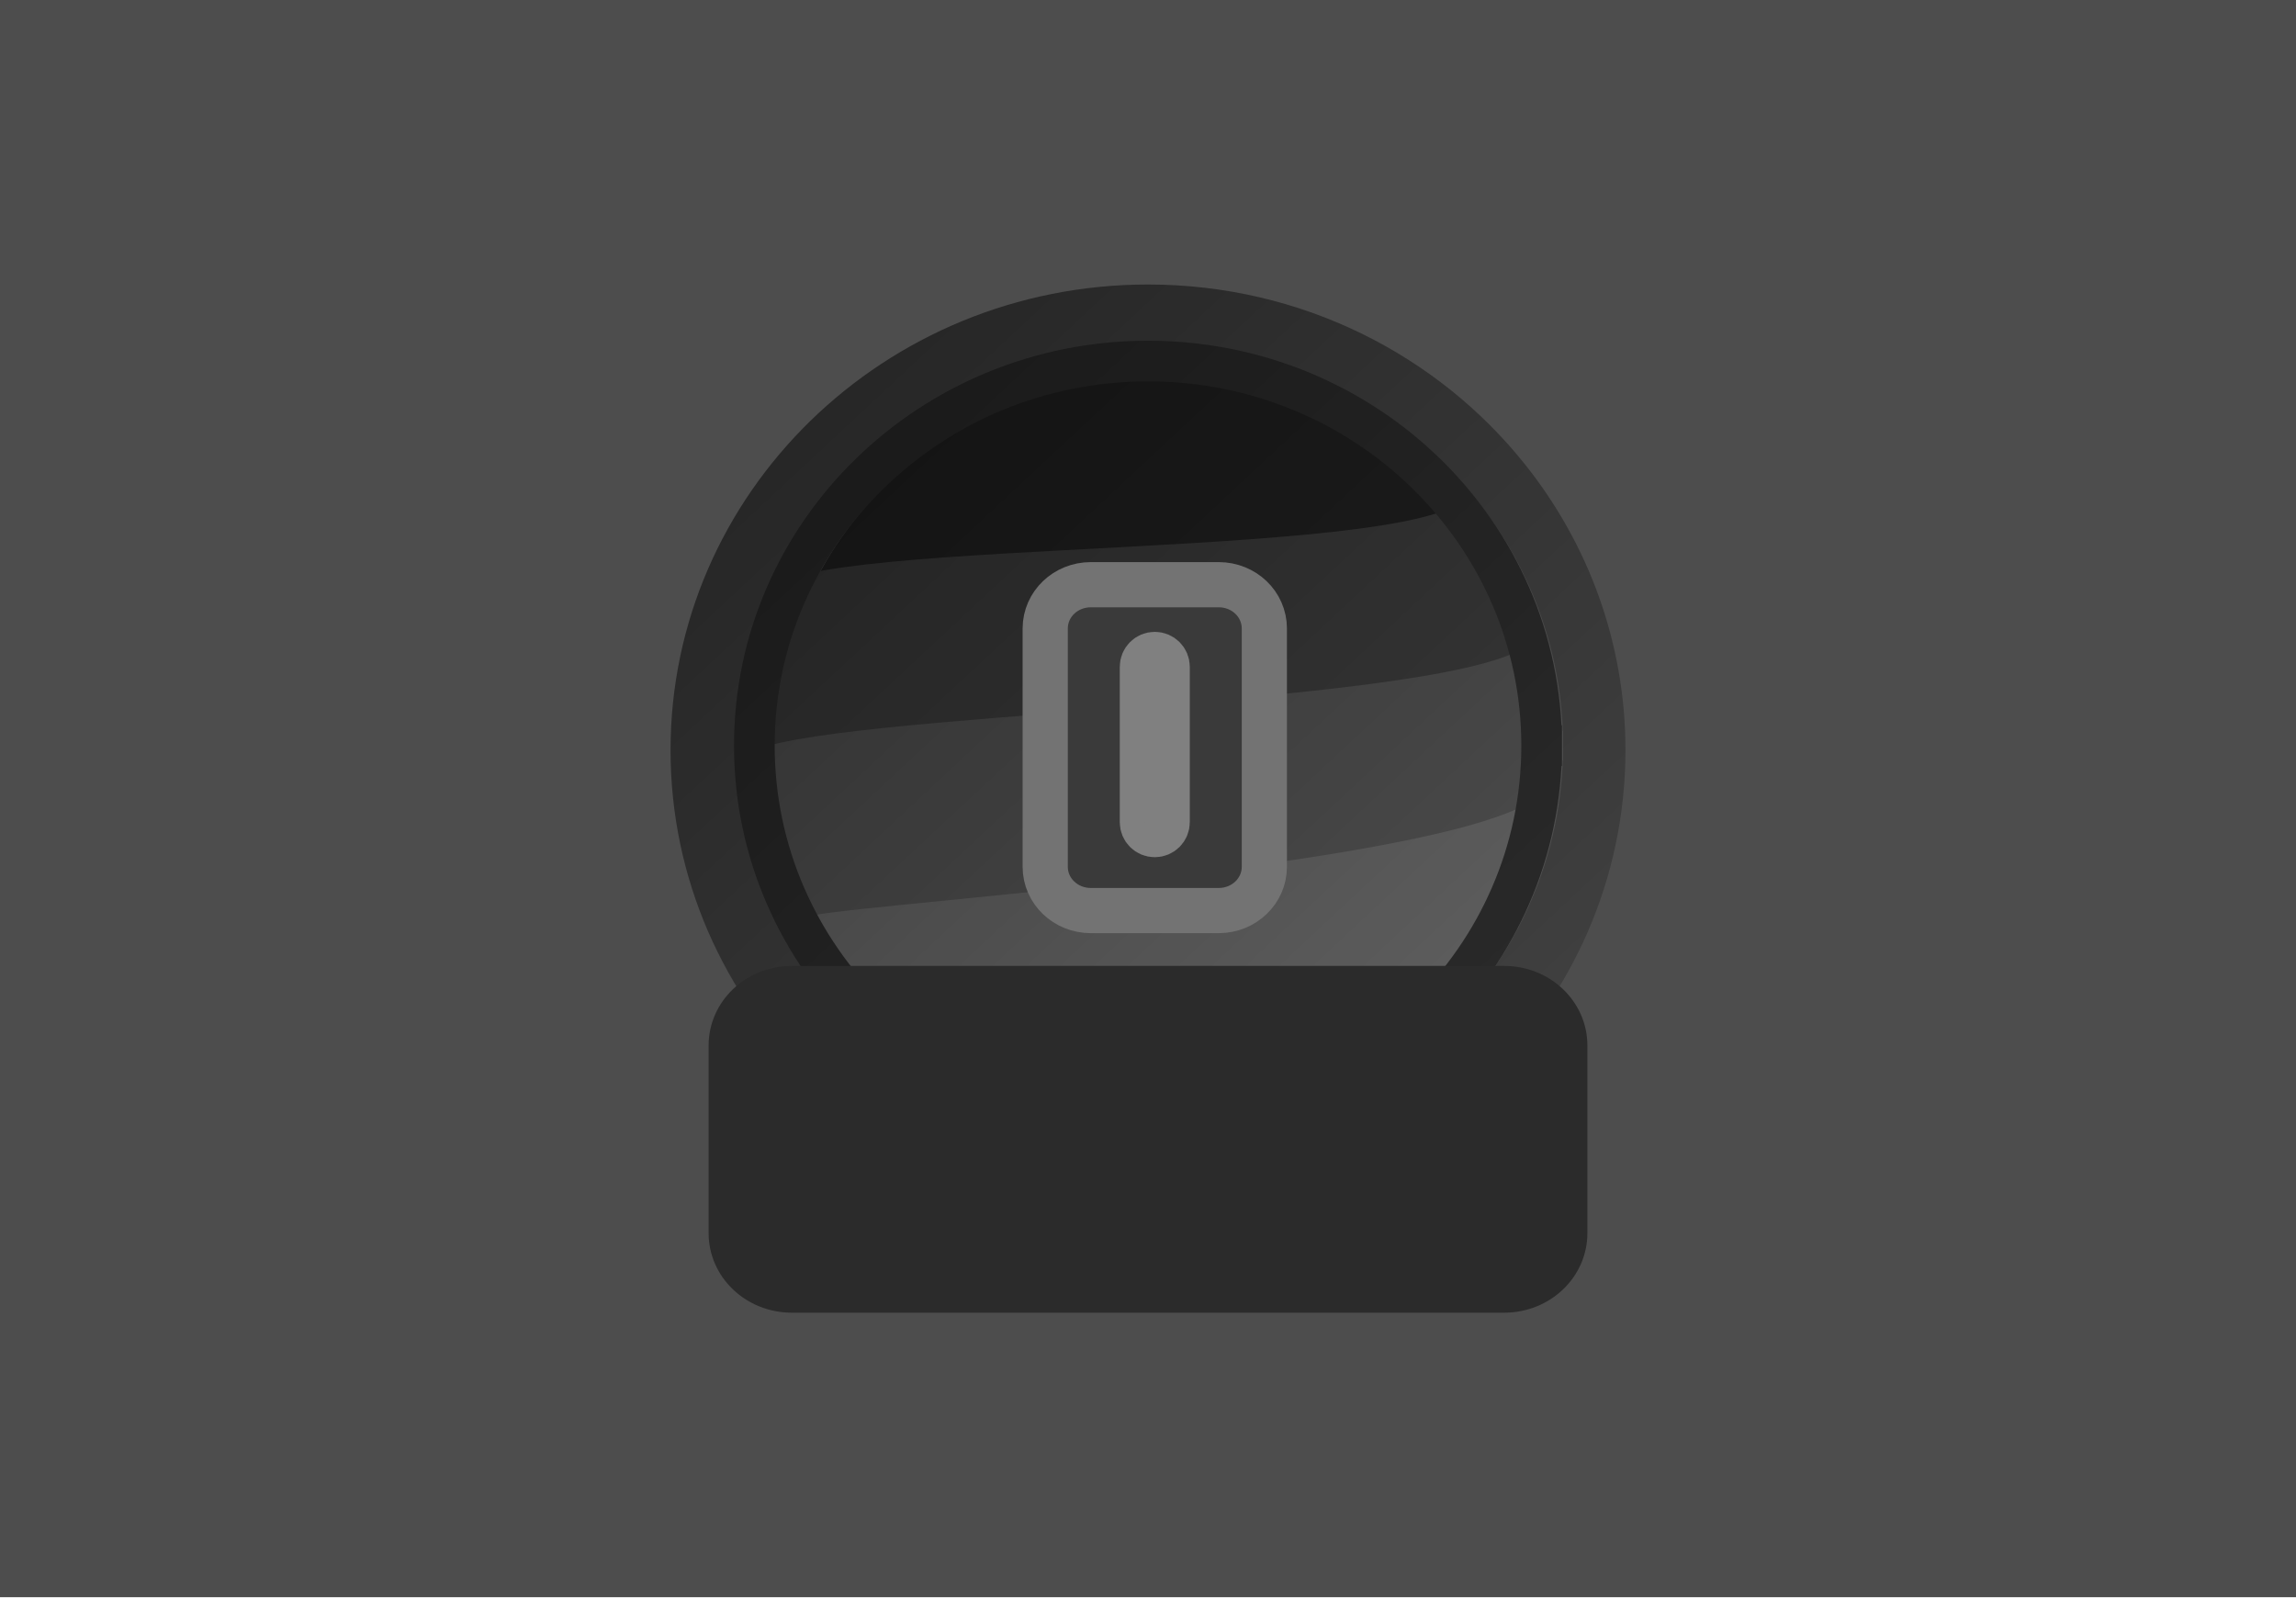
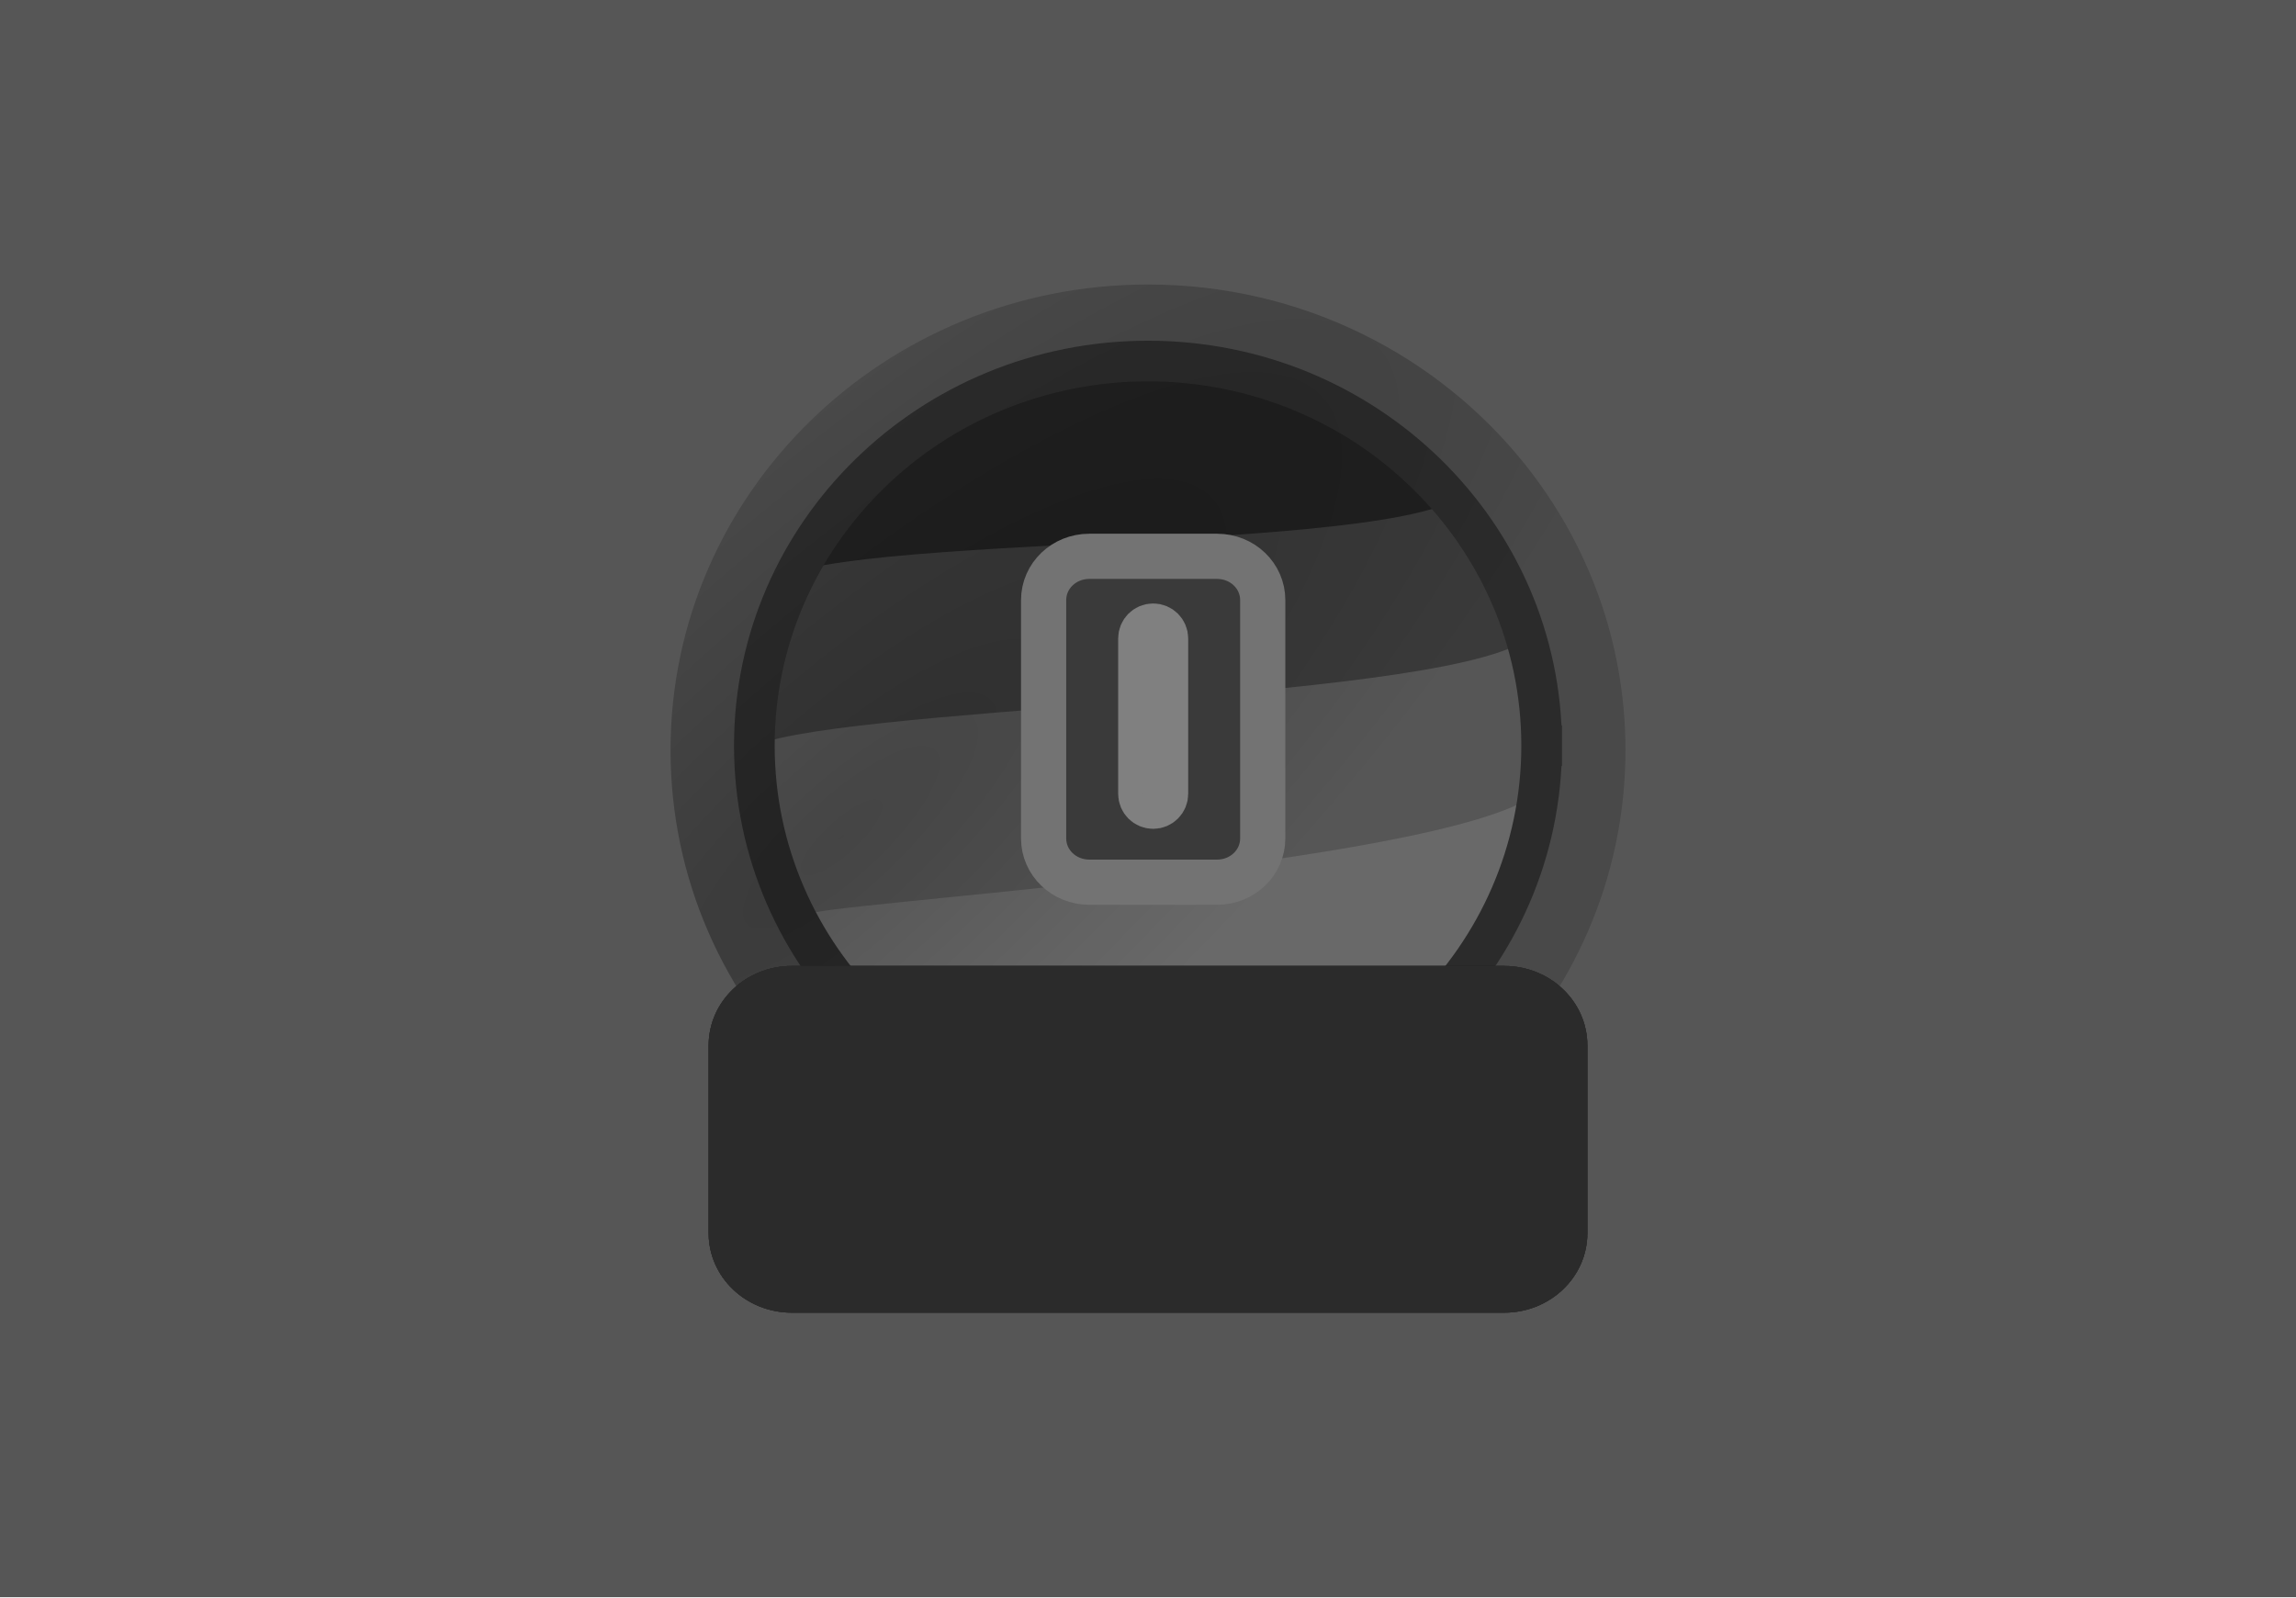
- <svg xmlns="http://www.w3.org/2000/svg" width="368mm" height="256mm" viewBox="0 0 368 256" version="1.1" id="svg963">
+ <svg xmlns="http://www.w3.org/2000/svg" xmlns:xlink="http://www.w3.org/1999/xlink" id="svg963" version="1.1" viewBox="0 0 368 256" height="256mm" width="368mm">
  <defs id="defs957">
-     <linearGradient gradientTransform="scale(1.469105,0.6806866)" spreadMethod="pad" y2="508.286" x2="259.975" y1="352.264" x1="207.234" gradientUnits="userSpaceOnUse" id="gradient0">
-       <stop id="stop10" stop-opacity="1" offset="0" stop-color="#757575" />
-       <stop id="stop12" stop-opacity="0" offset="1" stop-color="#000000" />
+     <linearGradient id="gradient0" gradientUnits="userSpaceOnUse" x1="207.234" y1="352.264" x2="259.975" y2="508.286" spreadMethod="pad" gradientTransform="matrix(0.2660079,0,0,0.1232505,129.5045,127.842)">
+       <stop stop-color="#757575" offset="0" stop-opacity="1" id="stop10" />
+       <stop stop-color="#000000" offset="1" stop-opacity="0" id="stop12" />
    </linearGradient>
-     <linearGradient gradientTransform="scale(1.012585,0.9875718)" spreadMethod="pad" y2="834.775" x2="834.775" y1="-268.589" x1="-220.44" gradientUnits="userSpaceOnUse" id="gradient1">
-       <stop id="stop15" stop-opacity="0.698" offset="0" stop-color="#000000" />
-       <stop id="stop17" stop-opacity="0.11" offset="1" stop-color="#000000" />
+     <linearGradient id="gradient1" gradientUnits="userSpaceOnUse" x1="-327.711" y1="975.295" x2="445.144" y2="371.863" spreadMethod="pad" gradientTransform="matrix(0.1833466,0,0,0.1788176,107.4734,45.60028)">
+       <stop style="stop-opacity:0.328" stop-color="#000000" offset="0" stop-opacity="0.698" id="stop15" />
+       <stop style="stop-opacity:0.158" stop-color="#000000" offset="1" stop-opacity="0.11" id="stop17" />
    </linearGradient>
+     <radialGradient gradientUnits="userSpaceOnUse" gradientTransform="matrix(1.671317,-1.529395,0.4784745,0.5228751,-154.927,270.1142)" r="76.527" fy="134.576" fx="134.863" cy="134.576" cx="134.863" id="radialGradient2062" xlink:href="#gradient1" />
  </defs>
-   <g id="layer1">
-     <rect rx="45.661" ry="0" y="-1.6209256e-14" x="-3.6748382e-14" height="256" width="368" id="rect997" style="fill:#4d4d4d;fill-opacity:1;fill-rule:evenodd;stroke-width:12.699;stroke-linecap:round;stroke-linejoin:round;paint-order:fill markers stroke" />
-     <g transform="matrix(0.181068,0,0,0.181068,10.1962,7.989751)" id="g1479">
-       <path d="M 696.914,340.458 A 348.457,340.458 0 0 1 348.457,680.916 348.457,340.458 0 0 1 0,340.458 348.457,340.458 0 0 1 348.457,0 348.457,340.458 0 0 1 696.914,340.458" style="fill:#262626;fill-rule:evenodd;stroke:#666666;stroke-width:25.997;stroke-linecap:square;stroke-linejoin:bevel" transform="translate(617.4239,275.4661)" id="shape0" />
-       <path d="M 627.161,0 C 544.123,53.658 -25.223,29.091 14.23,88.006 -18.707,139.143 10.944,237.327 48.232,339.277 95.366,497.052 276.166,593.755 450.182,537.662 749.1,440.828 695.992,126.815 627.161,0 Z" stroke-linejoin="bevel" stroke-linecap="square" stroke-width="0" stroke-opacity="0" stroke="#000000" fill-rule="evenodd" fill="#454545" transform="translate(609.6868,400.9506)" id="shape01" />
-       <path d="M 687.583,0 C 600.234,54.068 58.514,57.102 0,93.988 56.936,377.609 225.037,288.818 401.805,248.508 631.813,275.645 768.216,278.666 687.583,0 Z" stroke-linejoin="bevel" stroke-linecap="square" stroke-width="0" stroke-opacity="0" stroke="#000000" fill-rule="evenodd" fill="#5e5e5e" transform="translate(605.9253,528.9349)" id="path24" />
-       <path style="fill:url(#gradient0)" d="M 645.425,0 C 559.436,63.705 -3.213,96.805 0.014,105.951 47.148,239.543 185.953,334.102 359.969,286.606 530.902,284.351 610.109,150.713 645.425,0 Z" stroke-linejoin="bevel" stroke-linecap="square" stroke-width="0" stroke-opacity="0" stroke="#000000" fill-rule="evenodd" fill="url(#gradient0)" transform="translate(658.9142,661.9185)" id="shape011" />
-       <path d="M 696.914,340.458 A 348.457,340.458 0 0 1 348.457,680.916 348.457,340.458 0 0 1 0,340.458 348.457,340.458 0 0 1 348.457,0 348.457,340.458 0 0 1 696.914,340.458" style="fill:none;stroke:#333333;stroke-width:35.996;stroke-linecap:square;stroke-linejoin:bevel" transform="translate(611.4246,275.4662)" id="ellipse27" />
-       <path style="fill:url(#gradient1)" d="m 845.28,412.199 c 0,-95.373 -33.211,-183.184 -88.971,-253.027 C 678.973,62.307 558.268,0 422.641,0 189.222,0 0,184.548 0,412.199 0,639.851 189.222,824.4 422.641,824.4 656.058,824.4 845.28,639.851 845.28,412.199 Z" stroke-linejoin="bevel" stroke-linecap="square" stroke-width="0" stroke-opacity="0" stroke="#000000" fill-rule="evenodd" fill="url(#gradient1)" transform="translate(537.2415,207.715)" id="shape0111" />
-       <path d="M 73.777,0 H 704.127 c 40.872,0 73.777,31.458 73.777,70.534 V 236.429 c 0,39.076 -32.905,70.534 -73.777,70.534 H 73.777 C 32.905,306.962 0,275.504 0,236.429 V 70.534 C 0,31.458 32.905,0 73.777,0 Z" style="fill:#2b2b2b;fill-rule:evenodd;stroke:#404040;stroke-width:0.01;stroke-linecap:square;stroke-linejoin:bevel" transform="translate(570.9296,810.9001)" id="rect30" />
-       <path d="M 40.412,0 H 153.564 c 22.388,0 40.412,17.292 40.412,38.772 V 249.692 c 0,21.48 -18.024,38.772 -40.412,38.772 H 40.412 C 18.024,288.464 0,271.172 0,249.692 V 38.772 C 0,17.292 18.024,0 40.412,0 Z" style="fill:#3a3a3a;stroke:#737373;stroke-width:39.995;stroke-linecap:square;stroke-linejoin:bevel" transform="translate(868.8928,473.4423)" id="shape1" />
-       <path d="m 10.999,0 c 6.093,0 10.999,4.905 10.999,10.999 V 148.482 c 0,6.093 -4.905,10.999 -10.999,10.999 C 4.905,159.48 0,154.575 0,148.482 V 10.999 C 0,4.905 4.905,0 10.999,0 Z" style="fill:none;stroke:#808080;stroke-width:39.995;stroke-linecap:square;stroke-linejoin:bevel" transform="translate(954.8822,535.1847)" id="shape2" />
-     </g>
+   <g id="layer3" style="display:inline">
+     <rect rx="45.661" ry="0" y="0" x="-1.5258789e-05" height="256" width="368" id="rect997" style="display:inline;fill:#565656;fill-opacity:1;fill-rule:evenodd;stroke-width:12.699;stroke-linecap:round;stroke-linejoin:round;paint-order:fill markers stroke" />
+   </g>
+   <g id="layer1" style="display:inline">
+     <path d="m 174.842,93.715 h 20.488 c 4.054,0 7.317,3.131 7.317,7.02 v 38.191 c 0,3.889 -3.264,7.02 -7.317,7.02 h -20.488 c -4.054,0 -7.317,-3.131 -7.317,-7.02 v -38.191 c 0,-3.889 3.264,-7.02 7.317,-7.02 z" style="fill:#3a3a3a;stroke:#737373;stroke-width:7.242;stroke-linecap:square;stroke-linejoin:bevel" id="shape1" />
+     <path d="m 185.086,104.895 c 1.103,0 1.992,0.888 1.992,1.992 v 24.894 c 0,1.103 -0.888,1.992 -1.992,1.992 -1.103,0 -1.992,-0.888 -1.992,-1.992 v -24.894 c 0,-1.103 0.888,-1.992 1.992,-1.992 z" style="fill:none;stroke:#808080;stroke-width:7.242;stroke-linecap:square;stroke-linejoin:bevel" id="shape2" />
+     <path d="M 248.181,119.514 A 63.094,61.646 0 0 1 185.086,181.16 63.094,61.646 0 0 1 121.992,119.514 63.094,61.646 0 0 1 185.086,57.868 63.094,61.646 0 0 1 248.181,119.514" style="fill:#262626;fill-rule:evenodd;stroke:none;stroke-width:4.707;stroke-linecap:square;stroke-linejoin:bevel" id="shape0" />
+     <path d="m 234.15,79.654 c -15.036,9.806 -118.126,5.317 -110.982,16.084 -5.964,9.346 -0.595,27.29 6.157,45.922 8.535,28.835 41.272,46.508 72.78,36.256 54.124,-17.697 44.508,-75.085 32.045,-98.262 z" stroke-linejoin="bevel" stroke-linecap="square" stroke-width="0" stroke-opacity="0" stroke="#000000" fill-rule="evenodd" fill="#454545" id="shape01" />
+     <path d="m 244.409,102.694 c -15.816,9.987 -113.904,10.547 -124.499,17.36 10.309,52.386 40.747,35.986 72.754,28.54 41.647,5.012 66.345,5.57 51.745,-45.9 z" stroke-linejoin="bevel" stroke-linecap="square" stroke-width="0" stroke-opacity="0" stroke="#000000" fill-rule="evenodd" fill="#5e5e5e" id="path24" style="fill:#666666" />
+     <path style="fill:#7d7d7d;fill-opacity:1" d="m 246.37,127.181 c -15.57,11.676 -117.448,17.742 -116.863,19.419 8.535,24.485 33.668,41.815 65.176,33.11 30.95,-0.413 45.292,-24.906 51.687,-52.529 z" stroke-linejoin="bevel" stroke-linecap="square" stroke-width="0" stroke-opacity="0" stroke="#000000" fill-rule="evenodd" fill="url(#gradient0)" id="shape011" />
+     <path d="M 247.094,119.514 A 63.094,61.646 0 0 1 184,181.16 63.094,61.646 0 0 1 120.906,119.514 63.094,61.646 0 0 1 184,57.868 63.094,61.646 0 0 1 247.094,119.514" style="fill:none;stroke:#333333;stroke-width:6.518;stroke-linecap:square;stroke-linejoin:bevel" id="ellipse27" />
+     <path d="m 126.932,154.818 h 114.136 c 7.401,0 13.359,5.696 13.359,12.771 v 30.038 c 0,7.075 -5.958,12.771 -13.359,12.771 H 126.932 c -7.401,0 -13.359,-5.696 -13.359,-12.771 v -30.038 c 0,-7.075 5.958,-12.771 13.359,-12.771 z" style="fill:#2b2b2b;fill-rule:evenodd;stroke:#404040;stroke-width:0.002;stroke-linecap:square;stroke-linejoin:bevel" id="rect30" />
+   </g>
+   <g id="g1650" style="display:inline">
+     <path id="path1642" fill="url(#gradient1)" fill-rule="evenodd" stroke="#000000" stroke-opacity="0" stroke-width="0" stroke-linecap="square" stroke-linejoin="bevel" d="m 260.527,120.236 c 0,-17.269 -6.013,-33.169 -16.11,-45.815 C 230.414,56.882 208.558,45.6 184,45.6 c -42.265,0 -76.527,33.416 -76.527,74.636 0,41.22 34.262,74.636 76.527,74.636 42.264,0 76.526,-33.416 76.526,-74.636 z" style="fill:url(#radialGradient2062);fill-opacity:1;stroke:none" />
+   </g>
+   <g style="display:inline" id="g1955">
+     <path id="path1937" style="fill:none;stroke:#808080;stroke-width:7.242;stroke-linecap:square;stroke-linejoin:bevel" d="m 185.086,104.895 c 1.103,0 1.992,0.888 1.992,1.992 v 24.894 c 0,1.103 -0.888,1.992 -1.992,1.992 -1.103,0 -1.992,-0.888 -1.992,-1.992 v -24.894 c 0,-1.103 0.888,-1.992 1.992,-1.992 z" />
+     <path id="path1949" style="fill:#2b2b2b;fill-rule:evenodd;stroke:#404040;stroke-width:0.002;stroke-linecap:square;stroke-linejoin:bevel" d="m 126.932,154.818 h 114.136 c 7.401,0 13.359,5.696 13.359,12.771 v 30.038 c 0,7.075 -5.958,12.771 -13.359,12.771 H 126.932 c -7.401,0 -13.359,-5.696 -13.359,-12.771 v -30.038 c 0,-7.075 5.958,-12.771 13.359,-12.771 z" />
+     <path d="m 174.586,89.167 h 20.488 c 4.054,0 7.317,3.131 7.317,7.02 v 38.191 c 0,3.889 -3.264,7.02 -7.317,7.02 h -20.488 c -4.054,0 -7.317,-3.131 -7.317,-7.02 V 96.187 c 0,-3.889 3.264,-7.02 7.317,-7.02 z" style="fill:#3a3a3a;stroke:#737373;stroke-width:7.242;stroke-linecap:square;stroke-linejoin:bevel" id="path1951" />
+     <path d="m 184.83,100.346 c 1.103,0 1.992,0.888 1.992,1.992 v 24.894 c 0,1.103 -0.888,1.992 -1.992,1.992 -1.103,0 -1.992,-0.888 -1.992,-1.992 v -24.894 c 0,-1.103 0.888,-1.992 1.992,-1.992 z" style="fill:none;stroke:#808080;stroke-width:7.242;stroke-linecap:square;stroke-linejoin:bevel" id="path1953" />
+   </g>
+   <g style="display:inline" id="g1837">
+     <path id="path1831" style="fill:#2b2b2b;fill-rule:evenodd;stroke:#404040;stroke-width:0.002;stroke-linecap:square;stroke-linejoin:bevel" d="m 126.932,154.818 h 114.136 c 7.401,0 13.359,5.696 13.359,12.771 v 30.038 c 0,7.075 -5.958,12.771 -13.359,12.771 H 126.932 c -7.401,0 -13.359,-5.696 -13.359,-12.771 v -30.038 c 0,-7.075 5.958,-12.771 13.359,-12.771 z" />
  </g>
</svg>
